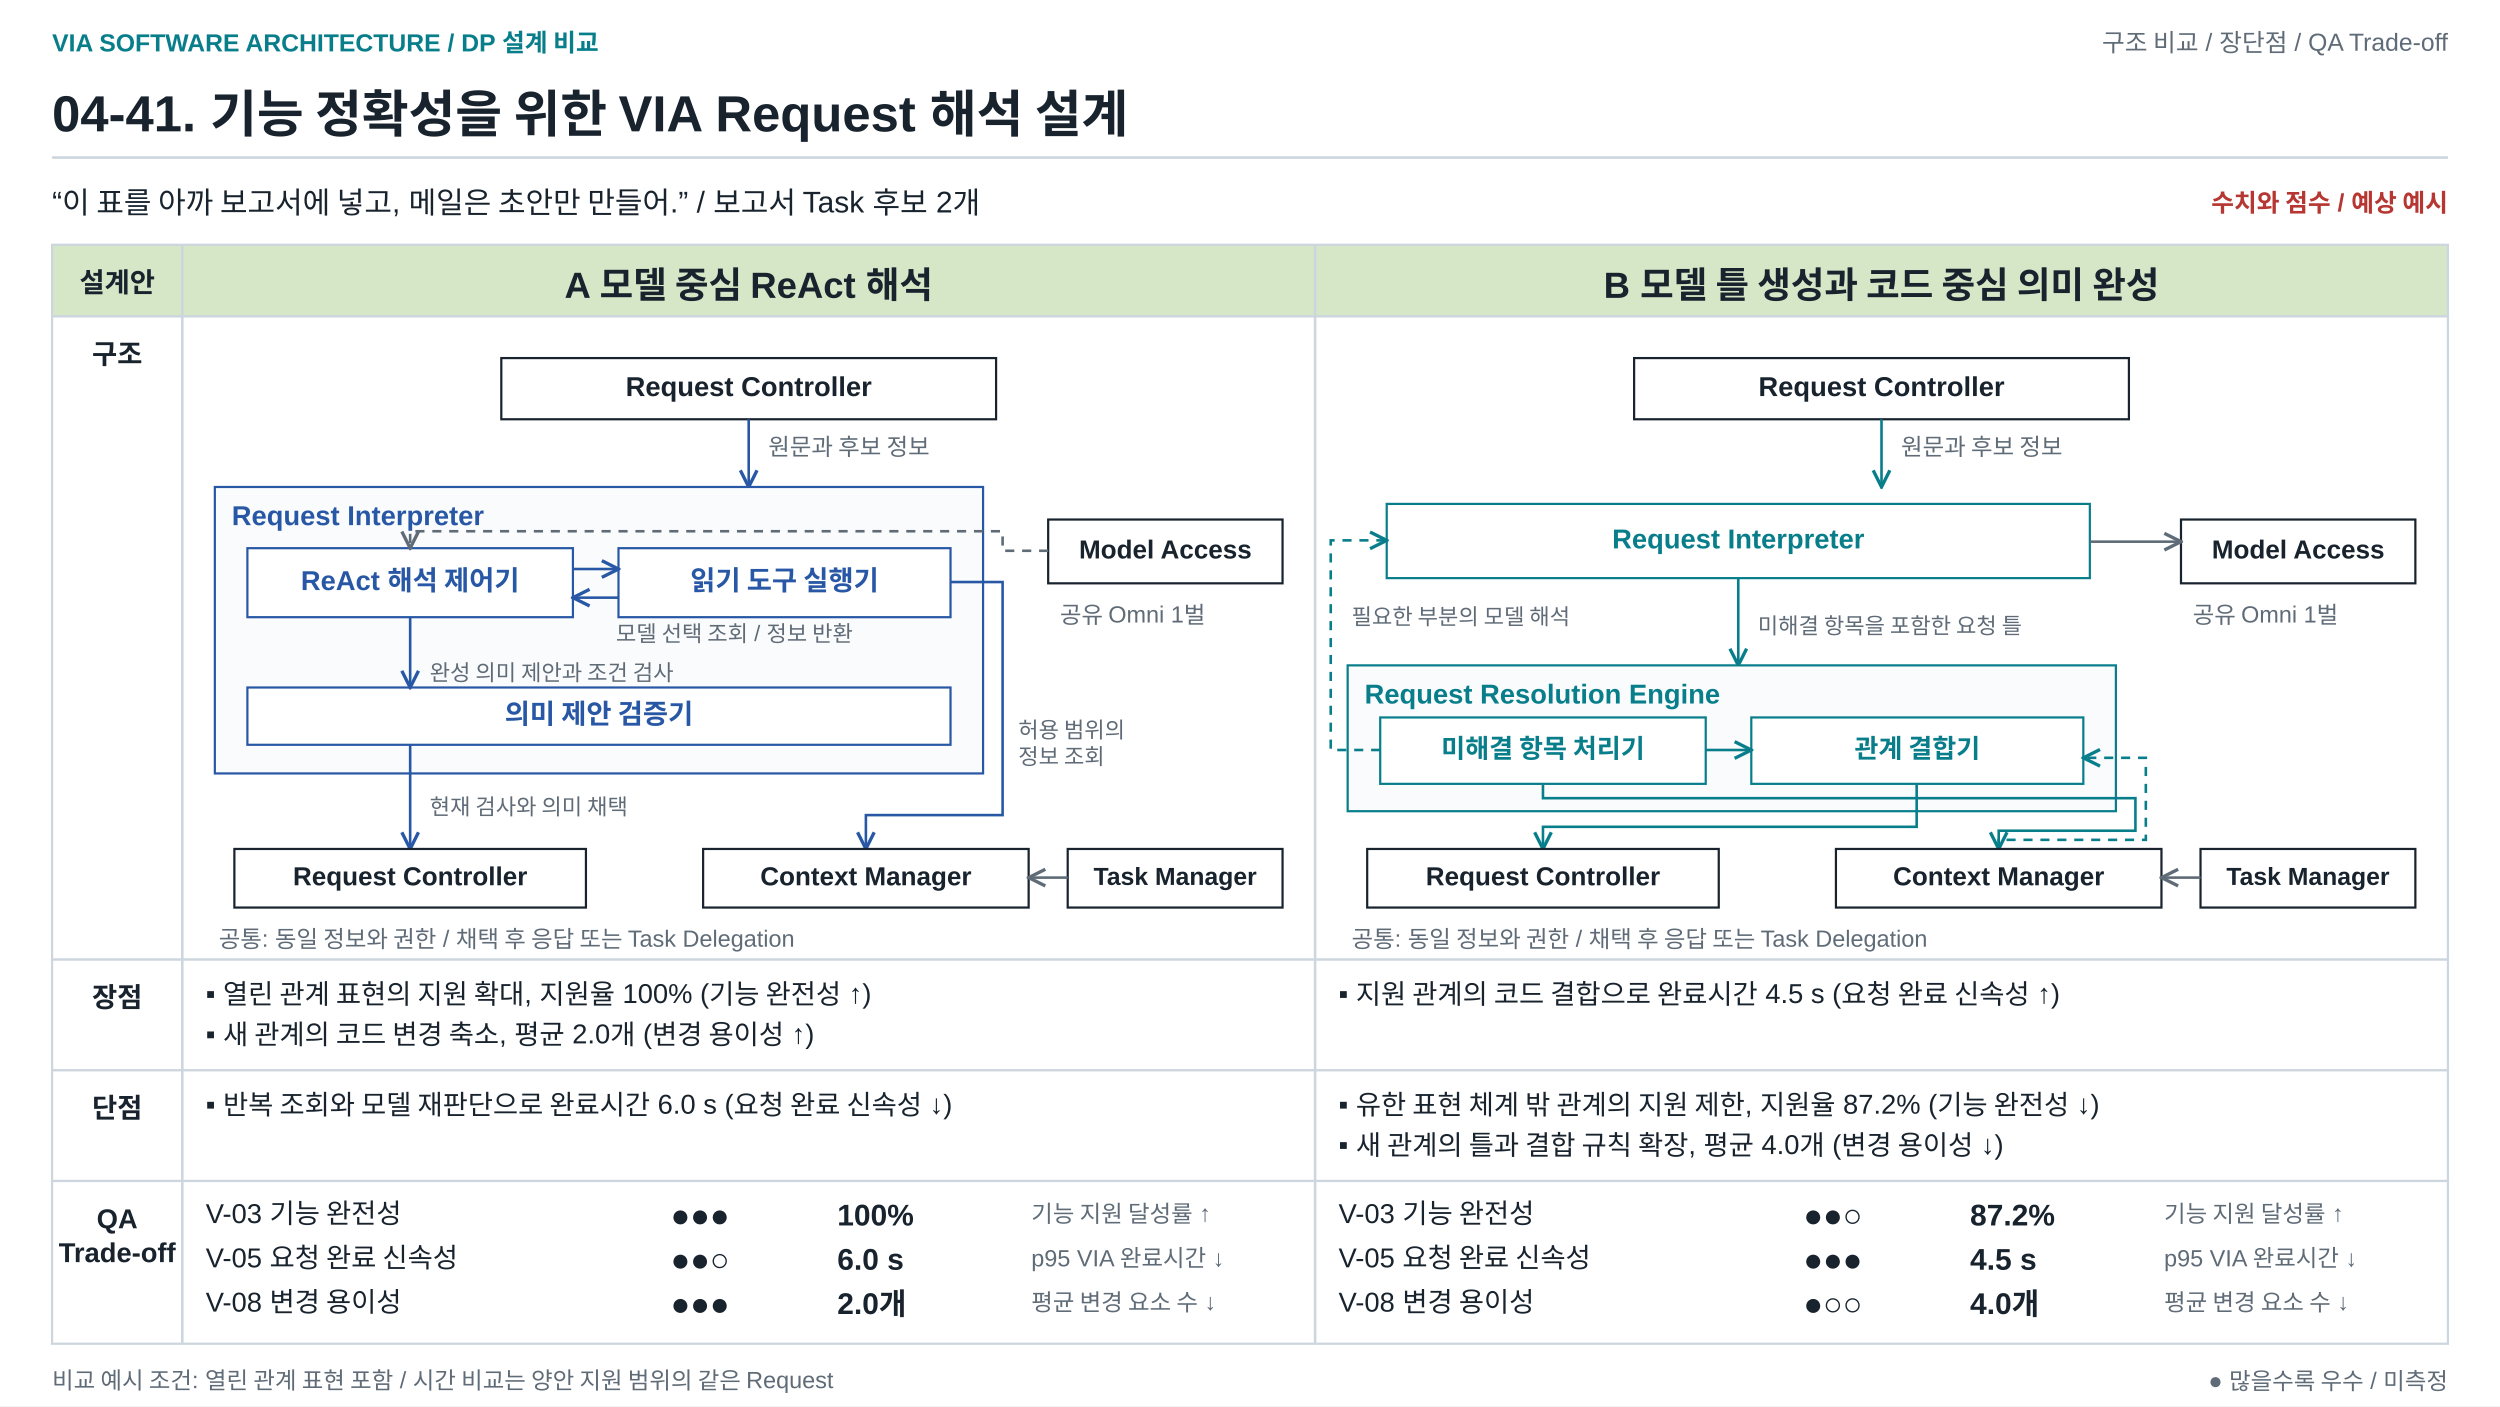
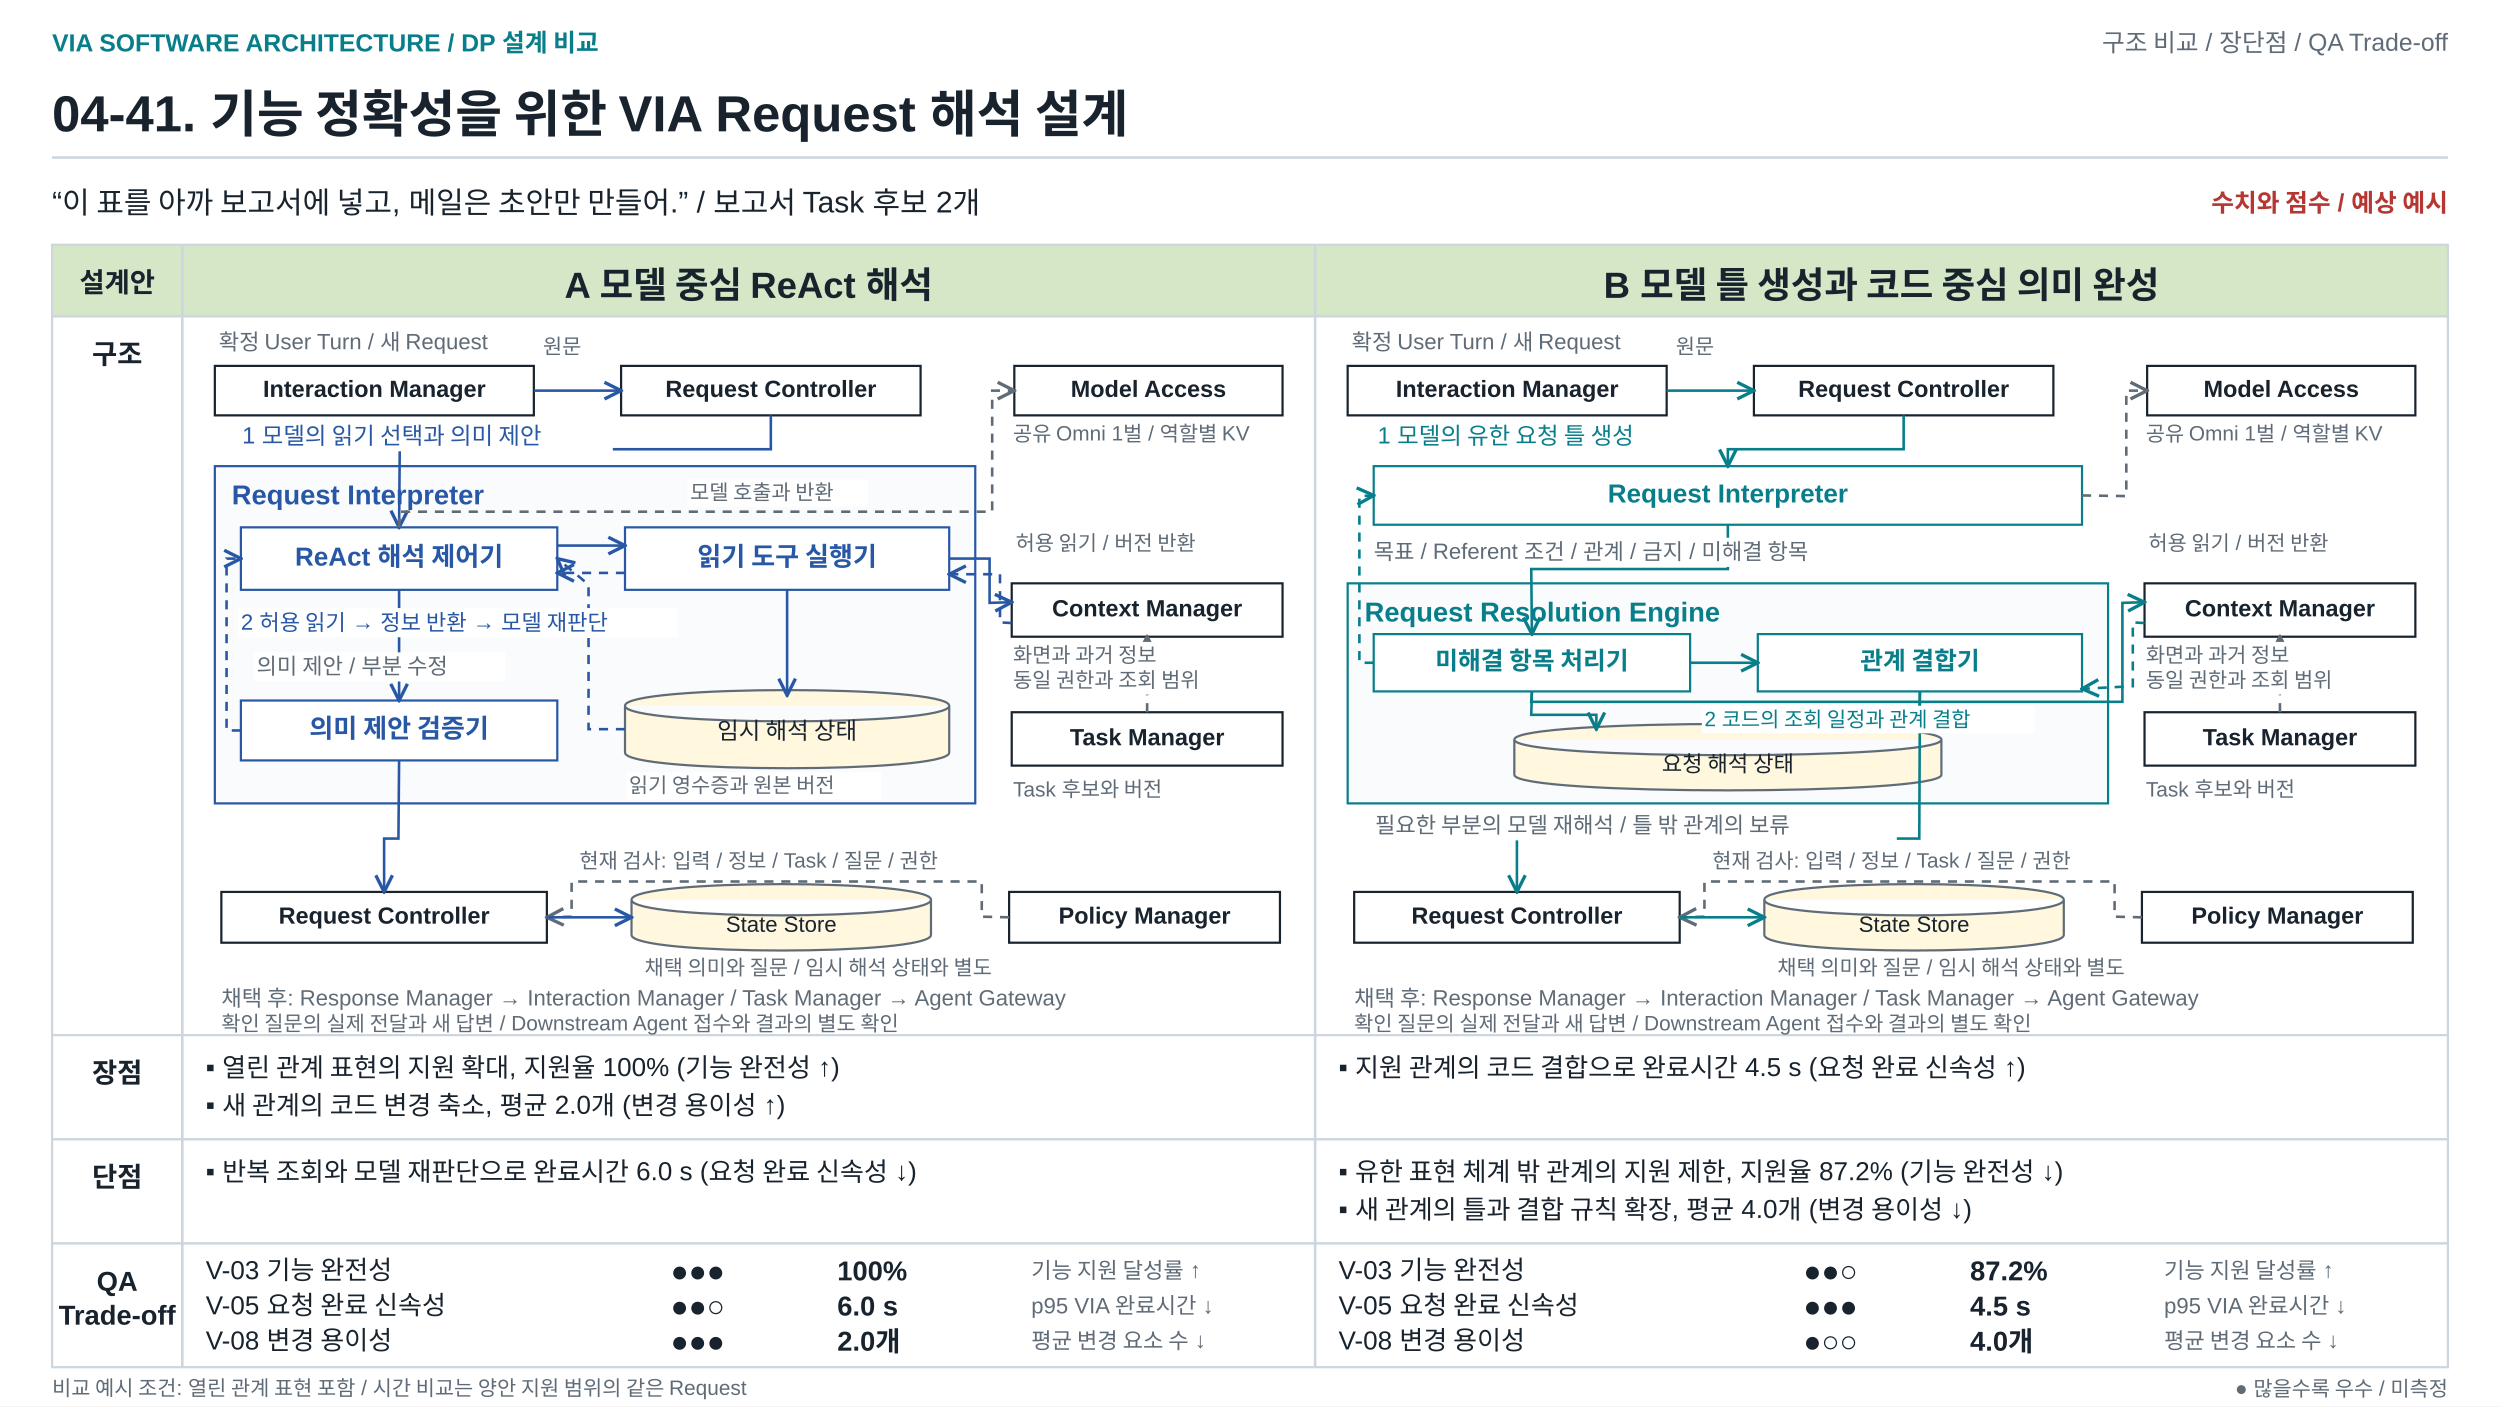
<svg xmlns="http://www.w3.org/2000/svg" width="1920" height="1080" viewBox="0 0 1920 1080" role="img" aria-labelledby="title">
  <defs>
    <marker id="a18232E" viewBox="0 0 10 10" refX="9" refY="5" markerWidth="8" markerHeight="8" orient="auto">
      <path d="M1 1L9 5L1 9" fill="none" stroke="#18232E" stroke-width="1.6" />
    </marker>
    <marker id="a2858A5" viewBox="0 0 10 10" refX="9" refY="5" markerWidth="8" markerHeight="8" orient="auto">
      <path d="M1 1L9 5L1 9" fill="none" stroke="#2858A5" stroke-width="1.6" />
    </marker>
    <marker id="aB63732" viewBox="0 0 10 10" refX="9" refY="5" markerWidth="8" markerHeight="8" orient="auto">
      <path d="M1 1L9 5L1 9" fill="none" stroke="#B63732" stroke-width="1.6" />
    </marker>
    <marker id="a087E8B" viewBox="0 0 10 10" refX="9" refY="5" markerWidth="8" markerHeight="8" orient="auto">
      <path d="M1 1L9 5L1 9" fill="none" stroke="#087E8B" stroke-width="1.6" />
    </marker>
    <marker id="a5F6B77" viewBox="0 0 10 10" refX="9" refY="5" markerWidth="8" markerHeight="8" orient="auto">
      <path d="M1 1L9 5L1 9" fill="none" stroke="#5F6B77" stroke-width="1.6" />
    </marker>
    <marker id="a7155A4" viewBox="0 0 10 10" refX="9" refY="5" markerWidth="8" markerHeight="8" orient="auto">
      <path d="M1 1L9 5L1 9" fill="none" stroke="#7155A4" stroke-width="1.6" />
    </marker>
  </defs>
  <g font-family="Apple SD Gothic Neo, Arial, sans-serif">
    <rect id="n1" fill="white" stroke="none" stroke-width="1.7" x="0" y="0" width="1920" height="1080" />
    <text id="n2-0" data-width="1300" x="40" y="39.48" text-anchor="start" font-size="19" font-weight="700" fill="#087E8B">VIA SOFTWARE ARCHITECTURE / DP 설계 비교</text>
    <text id="n3-0" data-width="450" x="1880" y="39.48" text-anchor="end" font-size="19" font-weight="400" fill="#5F6B77">구조 비교 / 장단점 / QA Trade-off</text>
    <text id="n4-0" data-width="1840" x="40" y="100.88" text-anchor="start" font-size="39" font-weight="700" fill="#18232E">04-41. 기능 정확성을 위한 VIA Request 해석 설계</text>
    <polyline id="n5" points="40,121 1880,121" fill="none" stroke="#CDD6DE" stroke-width="2" />
    <text id="n6-0" data-width="1530" x="40" y="163.16" text-anchor="start" font-size="23" font-weight="400" fill="#18232E">“이 표를 아까 보고서에 넣고, 메일은 초안만 만들어.” / 보고서 Task 후보 2개</text>
    <text id="n7-0" data-width="290" x="1880" y="162.48" text-anchor="end" font-size="19" font-weight="700" fill="#B63732">수치와 점수 / 예상 예시</text>
    <rect id="n8" fill="#D5E7C7" stroke="#CDD6DE" stroke-width="1.7" x="40" y="188" width="1840" height="55" />
    <text id="n9-0" data-width="98" x="90" y="224.32" text-anchor="middle" font-size="21" font-weight="700" fill="#18232E">설계안</text>
-     <rect id="n10" fill="white" stroke="#CDD6DE" stroke-width="1.7" x="40" y="243" width="1840" height="494" />
+     <rect id="n10" fill="white" stroke="#CDD6DE" stroke-width="1.7" x="40" y="243" width="1840" height="552" />
    <text id="n11-0" data-width="98" x="90" y="279.32" text-anchor="middle" font-size="21" font-weight="700" fill="#18232E">구조</text>
-     <rect id="n12" fill="white" stroke="#CDD6DE" stroke-width="1.7" x="40" y="737" width="1840" height="85" />
-     <text id="n13-0" data-width="98" x="90" y="773.32" text-anchor="middle" font-size="21" font-weight="700" fill="#18232E">장점</text>
-     <rect id="n14" fill="white" stroke="#CDD6DE" stroke-width="1.7" x="40" y="822" width="1840" height="85" />
-     <text id="n15-0" data-width="98" x="90" y="858.32" text-anchor="middle" font-size="21" font-weight="700" fill="#18232E">단점</text>
-     <rect id="n16" fill="white" stroke="#CDD6DE" stroke-width="1.7" x="40" y="907" width="1840" height="125" />
-     <text id="n17-0" data-width="98" x="90" y="943.32" text-anchor="middle" font-size="21" font-weight="700" fill="#18232E">QA</text>
-     <text id="n17-1" data-width="98" x="90" y="969.32" text-anchor="middle" font-size="21" font-weight="700" fill="#18232E">Trade-off</text>
-     <polyline id="n18" points="140,188 140,1032" fill="none" stroke="#CDD6DE" stroke-width="2" />
-     <polyline id="n19" points="1010,188 1010,1032" fill="none" stroke="#CDD6DE" stroke-width="2" />
+     <rect id="n12" fill="white" stroke="#CDD6DE" stroke-width="1.7" x="40" y="795" width="1840" height="80" />
+     <text id="n13-0" data-width="98" x="90" y="831.32" text-anchor="middle" font-size="21" font-weight="700" fill="#18232E">장점</text>
+     <rect id="n14" fill="white" stroke="#CDD6DE" stroke-width="1.7" x="40" y="875" width="1840" height="80" />
+     <text id="n15-0" data-width="98" x="90" y="911.32" text-anchor="middle" font-size="21" font-weight="700" fill="#18232E">단점</text>
+     <rect id="n16" fill="white" stroke="#CDD6DE" stroke-width="1.7" x="40" y="955" width="1840" height="95" />
+     <text id="n17-0" data-width="98" x="90" y="991.32" text-anchor="middle" font-size="21" font-weight="700" fill="#18232E">QA</text>
+     <text id="n17-1" data-width="98" x="90" y="1017.32" text-anchor="middle" font-size="21" font-weight="700" fill="#18232E">Trade-off</text>
+     <polyline id="n18" points="140,188 140,1050" fill="none" stroke="#CDD6DE" stroke-width="2" />
+     <polyline id="n19" points="1010,188 1010,1050" fill="none" stroke="#CDD6DE" stroke-width="2" />
    <text id="n20-0" data-width="838" x="575" y="228.76" text-anchor="middle" font-size="28" font-weight="700" fill="#18232E">A 모델 중심 ReAct 해석</text>
-     <text id="n21-0" data-width="836" x="158" y="770.32" text-anchor="start" font-size="21" font-weight="400" fill="#18232E">▪ 열린 관계 표현의 지원 확대, 지원율 100% (기능 완전성 ↑)</text>
-     <text id="n22-0" data-width="836" x="158" y="801.32" text-anchor="start" font-size="21" font-weight="400" fill="#18232E">▪ 새 관계의 코드 변경 축소, 평균 2.0개 (변경 용이성 ↑)</text>
-     <text id="n23-0" data-width="836" x="158" y="855.32" text-anchor="start" font-size="21" font-weight="400" fill="#18232E">▪ 반복 조회와 모델 재판단으로 완료시간 6.0 s (요청 완료 신속성 ↓)</text>
-     <text id="n24-0" data-width="335" x="158" y="939.32" text-anchor="start" font-size="21" font-weight="400" fill="#18232E">V-03 기능 완전성</text>
-     <text id="n25-0" data-width="112" x="515" y="942.0" text-anchor="start" font-size="25" font-weight="400" fill="#18232E">●●●</text>
-     <text id="n26-0" data-width="140" x="643" y="941.16" text-anchor="start" font-size="23" font-weight="700" fill="#18232E">100%</text>
-     <text id="n27-0" data-width="206" x="792" y="938.56" text-anchor="start" font-size="18" font-weight="400" fill="#5F6B77">기능 지원 달성률 ↑</text>
-     <text id="n28-0" data-width="335" x="158" y="973.32" text-anchor="start" font-size="21" font-weight="400" fill="#18232E">V-05 요청 완료 신속성</text>
-     <text id="n29-0" data-width="112" x="515" y="976.0" text-anchor="start" font-size="25" font-weight="400" fill="#18232E">●●○</text>
-     <text id="n30-0" data-width="140" x="643" y="975.16" text-anchor="start" font-size="23" font-weight="700" fill="#18232E">6.0 s</text>
-     <text id="n31-0" data-width="206" x="792" y="972.56" text-anchor="start" font-size="18" font-weight="400" fill="#5F6B77">p95 VIA 완료시간 ↓</text>
-     <text id="n32-0" data-width="335" x="158" y="1007.32" text-anchor="start" font-size="21" font-weight="400" fill="#18232E">V-08 변경 용이성</text>
-     <text id="n33-0" data-width="112" x="515" y="1010.0" text-anchor="start" font-size="25" font-weight="400" fill="#18232E">●●●</text>
-     <text id="n34-0" data-width="140" x="643" y="1009.16" text-anchor="start" font-size="23" font-weight="700" fill="#18232E">2.0개</text>
-     <text id="n35-0" data-width="206" x="792" y="1006.56" text-anchor="start" font-size="18" font-weight="400" fill="#5F6B77">평균 변경 요소 수 ↓</text>
+     <text id="n21-0" data-width="836" x="158" y="826.4" text-anchor="start" font-size="20" font-weight="400" fill="#18232E">▪ 열린 관계 표현의 지원 확대, 지원율 100% (기능 완전성 ↑)</text>
+     <text id="n22-0" data-width="836" x="158" y="855.4" text-anchor="start" font-size="20" font-weight="400" fill="#18232E">▪ 새 관계의 코드 변경 축소, 평균 2.0개 (변경 용이성 ↑)</text>
+     <text id="n23-0" data-width="836" x="158" y="906.4" text-anchor="start" font-size="20" font-weight="400" fill="#18232E">▪ 반복 조회와 모델 재판단으로 완료시간 6.0 s (요청 완료 신속성 ↓)</text>
+     <text id="n24-0" data-width="335" x="158" y="982.4" text-anchor="start" font-size="20" font-weight="400" fill="#18232E">V-03 기능 완전성</text>
+     <text id="n25-0" data-width="112" x="515" y="984.16" text-anchor="start" font-size="23" font-weight="400" fill="#18232E">●●●</text>
+     <text id="n26-0" data-width="140" x="643" y="983.32" text-anchor="start" font-size="21" font-weight="700" fill="#18232E">100%</text>
+     <text id="n27-0" data-width="206" x="792" y="981.64" text-anchor="start" font-size="17" font-weight="400" fill="#5F6B77">기능 지원 달성률 ↑</text>
+     <text id="n28-0" data-width="335" x="158" y="1009.4" text-anchor="start" font-size="20" font-weight="400" fill="#18232E">V-05 요청 완료 신속성</text>
+     <text id="n29-0" data-width="112" x="515" y="1011.16" text-anchor="start" font-size="23" font-weight="400" fill="#18232E">●●○</text>
+     <text id="n30-0" data-width="140" x="643" y="1010.32" text-anchor="start" font-size="21" font-weight="700" fill="#18232E">6.0 s</text>
+     <text id="n31-0" data-width="206" x="792" y="1008.64" text-anchor="start" font-size="17" font-weight="400" fill="#5F6B77">p95 VIA 완료시간 ↓</text>
+     <text id="n32-0" data-width="335" x="158" y="1036.4" text-anchor="start" font-size="20" font-weight="400" fill="#18232E">V-08 변경 용이성</text>
+     <text id="n33-0" data-width="112" x="515" y="1038.16" text-anchor="start" font-size="23" font-weight="400" fill="#18232E">●●●</text>
+     <text id="n34-0" data-width="140" x="643" y="1037.32" text-anchor="start" font-size="21" font-weight="700" fill="#18232E">2.0개</text>
+     <text id="n35-0" data-width="206" x="792" y="1035.64" text-anchor="start" font-size="17" font-weight="400" fill="#5F6B77">평균 변경 요소 수 ↓</text>
    <text id="n36-0" data-width="838" x="1445" y="228.76" text-anchor="middle" font-size="28" font-weight="700" fill="#18232E">B 모델 틀 생성과 코드 중심 의미 완성</text>
-     <text id="n37-0" data-width="836" x="1028" y="770.32" text-anchor="start" font-size="21" font-weight="400" fill="#18232E">▪ 지원 관계의 코드 결합으로 완료시간 4.5 s (요청 완료 신속성 ↑)</text>
-     <text id="n38-0" data-width="836" x="1028" y="855.32" text-anchor="start" font-size="21" font-weight="400" fill="#18232E">▪ 유한 표현 체계 밖 관계의 지원 제한, 지원율 87.2% (기능 완전성 ↓)</text>
-     <text id="n39-0" data-width="836" x="1028" y="886.32" text-anchor="start" font-size="21" font-weight="400" fill="#18232E">▪ 새 관계의 틀과 결합 규칙 확장, 평균 4.0개 (변경 용이성 ↓)</text>
-     <text id="n40-0" data-width="335" x="1028" y="939.32" text-anchor="start" font-size="21" font-weight="400" fill="#18232E">V-03 기능 완전성</text>
-     <text id="n41-0" data-width="112" x="1385" y="942.0" text-anchor="start" font-size="25" font-weight="400" fill="#18232E">●●○</text>
-     <text id="n42-0" data-width="140" x="1513" y="941.16" text-anchor="start" font-size="23" font-weight="700" fill="#18232E">87.2%</text>
-     <text id="n43-0" data-width="206" x="1662" y="938.56" text-anchor="start" font-size="18" font-weight="400" fill="#5F6B77">기능 지원 달성률 ↑</text>
-     <text id="n44-0" data-width="335" x="1028" y="973.32" text-anchor="start" font-size="21" font-weight="400" fill="#18232E">V-05 요청 완료 신속성</text>
-     <text id="n45-0" data-width="112" x="1385" y="976.0" text-anchor="start" font-size="25" font-weight="400" fill="#18232E">●●●</text>
-     <text id="n46-0" data-width="140" x="1513" y="975.16" text-anchor="start" font-size="23" font-weight="700" fill="#18232E">4.5 s</text>
-     <text id="n47-0" data-width="206" x="1662" y="972.56" text-anchor="start" font-size="18" font-weight="400" fill="#5F6B77">p95 VIA 완료시간 ↓</text>
-     <text id="n48-0" data-width="335" x="1028" y="1007.32" text-anchor="start" font-size="21" font-weight="400" fill="#18232E">V-08 변경 용이성</text>
-     <text id="n49-0" data-width="112" x="1385" y="1010.0" text-anchor="start" font-size="25" font-weight="400" fill="#18232E">●○○</text>
-     <text id="n50-0" data-width="140" x="1513" y="1009.16" text-anchor="start" font-size="23" font-weight="700" fill="#18232E">4.0개</text>
-     <text id="n51-0" data-width="206" x="1662" y="1006.56" text-anchor="start" font-size="18" font-weight="400" fill="#5F6B77">평균 변경 요소 수 ↓</text>
-     <text id="n52-0" data-width="1520" x="40" y="1066.56" text-anchor="start" font-size="18" font-weight="400" fill="#5F6B77">비교 예시 조건: 열린 관계 표현 포함 / 시간 비교는 양안 지원 범위의 같은 Request</text>
-     <text id="n53-0" data-width="315" x="1880" y="1066.56" text-anchor="end" font-size="18" font-weight="400" fill="#5F6B77">● 많을수록 우수 / 미측정</text>
-     <rect id="n54" fill="white" stroke="#18232E" stroke-width="1.7" x="385" y="275" width="380" height="47" />
-     <text id="n55-0" data-width="362" x="575.0" y="304.17" text-anchor="middle" font-size="21" font-weight="700" fill="#18232E">Request Controller</text>
-     <polyline id="n56" points="575,322 575,374" fill="none" stroke="#2858A5" stroke-width="2" marker-end="url(#a2858A5)" />
-     <text id="n57-0" data-width="315" x="590" y="349.56" text-anchor="start" font-size="18" font-weight="400" fill="#5F6B77">원문과 후보 정보</text>
-     <rect id="n58" fill="white" stroke="#18232E" stroke-width="1.7" x="805" y="399" width="180" height="49" />
-     <text id="n59-0" data-width="162" x="895.0" y="428.9" text-anchor="middle" font-size="20" font-weight="700" fill="#18232E">Model Access</text>
-     <text id="n60-0" data-width="170" x="814" y="478.56" text-anchor="start" font-size="18" font-weight="400" fill="#5F6B77">공유 Omni 1벌</text>
-     <rect id="n61" fill="#FAFBFC" stroke="#2858A5" stroke-width="1.7" x="165" y="374" width="590" height="220" />
-     <text id="n62-0" data-width="564" x="178" y="403.32" text-anchor="start" font-size="21" font-weight="700" fill="#2858A5">Request Interpreter</text>
-     <rect id="n63" fill="white" stroke="#2858A5" stroke-width="1.7" x="190" y="421" width="250" height="53" />
-     <text id="n64-0" data-width="232" x="315.0" y="453.17" text-anchor="middle" font-size="21" font-weight="700" fill="#2858A5">ReAct 해석 제어기</text>
-     <rect id="n65" fill="white" stroke="#2858A5" stroke-width="1.7" x="475" y="421" width="255" height="53" />
-     <text id="n66-0" data-width="237" x="602.5" y="453.17" text-anchor="middle" font-size="21" font-weight="700" fill="#2858A5">읽기 도구 실행기</text>
-     <polyline id="n67" points="440,437 475,437" fill="none" stroke="#2858A5" stroke-width="2" marker-end="url(#a2858A5)" />
-     <polyline id="n68" points="475,459 440,459" fill="none" stroke="#2858A5" stroke-width="2" marker-end="url(#a2858A5)" />
-     <text id="n69-0" data-width="270" x="473" y="492.64" text-anchor="start" font-size="17" font-weight="400" fill="#5F6B77">모델 선택 조회 / 정보 반환</text>
-     <rect id="n70" fill="white" stroke="#2858A5" stroke-width="1.7" x="190" y="528" width="540" height="44" />
-     <text id="n71-0" data-width="522" x="460.0" y="555.67" text-anchor="middle" font-size="21" font-weight="700" fill="#2858A5">의미 제안 검증기</text>
-     <polyline id="n72" points="315,474 315,528" fill="none" stroke="#2858A5" stroke-width="2" marker-end="url(#a2858A5)" />
-     <text id="n73-0" data-width="330" x="330" y="522.64" text-anchor="start" font-size="17" font-weight="400" fill="#5F6B77">완성 의미 제안과 조건 검사</text>
-     <polyline id="n74" points="805,423 770,423 770,408 315,408 315,421" fill="none" stroke="#5F6B77" stroke-width="2" stroke-dasharray="7 6" marker-end="url(#a5F6B77)" />
-     <polyline id="n75" points="730,447 770,447 770,626 665,626 665,652" fill="none" stroke="#2858A5" stroke-width="2" marker-end="url(#a2858A5)" />
-     <text id="n76-0" data-width="205" x="782" y="566.64" text-anchor="start" font-size="17" font-weight="400" fill="#5F6B77">허용 범위의</text>
-     <text id="n76-1" data-width="205" x="782" y="587.04" text-anchor="start" font-size="17" font-weight="400" fill="#5F6B77">정보 조회</text>
-     <polyline id="n77" points="315,572 315,652" fill="none" stroke="#2858A5" stroke-width="2" marker-end="url(#a2858A5)" />
-     <text id="n78-0" data-width="255" x="330" y="625.64" text-anchor="start" font-size="17" font-weight="400" fill="#5F6B77">현재 검사와 의미 채택</text>
-     <rect id="n79" fill="white" stroke="#18232E" stroke-width="1.7" x="180" y="652" width="270" height="45" />
-     <text id="n80-0" data-width="252" x="315.0" y="679.9" text-anchor="middle" font-size="20" font-weight="700" fill="#18232E">Request Controller</text>
-     <rect id="n81" fill="white" stroke="#18232E" stroke-width="1.7" x="540" y="652" width="250" height="45" />
-     <text id="n82-0" data-width="232" x="665.0" y="679.9" text-anchor="middle" font-size="20" font-weight="700" fill="#18232E">Context Manager</text>
-     <rect id="n83" fill="white" stroke="#18232E" stroke-width="1.7" x="820" y="652" width="165" height="45" />
-     <text id="n84-0" data-width="147" x="902.5" y="679.63" text-anchor="middle" font-size="19" font-weight="700" fill="#18232E">Task Manager</text>
-     <polyline id="n85" points="820,674 790,674" fill="none" stroke="#5F6B77" stroke-width="2" marker-end="url(#a5F6B77)" />
-     <text id="n86-0" data-width="805" x="168" y="727.56" text-anchor="start" font-size="18" font-weight="400" fill="#5F6B77">공통: 동일 정보와 권한 / 채택 후 응답 또는 Task Delegation</text>
-     <rect id="n87" fill="white" stroke="#18232E" stroke-width="1.7" x="1255" y="275" width="380" height="47" />
-     <text id="n88-0" data-width="362" x="1445.0" y="304.17" text-anchor="middle" font-size="21" font-weight="700" fill="#18232E">Request Controller</text>
-     <polyline id="n89" points="1445,322 1445,374" fill="none" stroke="#087E8B" stroke-width="2" marker-end="url(#a087E8B)" />
-     <text id="n90-0" data-width="315" x="1460" y="349.56" text-anchor="start" font-size="18" font-weight="400" fill="#5F6B77">원문과 후보 정보</text>
-     <rect id="n91" fill="white" stroke="#18232E" stroke-width="1.7" x="1675" y="399" width="180" height="49" />
-     <text id="n92-0" data-width="162" x="1765.0" y="428.9" text-anchor="middle" font-size="20" font-weight="700" fill="#18232E">Model Access</text>
-     <text id="n93-0" data-width="170" x="1684" y="478.56" text-anchor="start" font-size="18" font-weight="400" fill="#5F6B77">공유 Omni 1벌</text>
-     <rect id="n94" fill="white" stroke="#087E8B" stroke-width="1.7" x="1065" y="387" width="540" height="57" />
-     <text id="n95-0" data-width="522" x="1335.0" y="421.17" text-anchor="middle" font-size="21" font-weight="700" fill="#087E8B">Request Interpreter</text>
-     <polyline id="n96" points="1605,416 1675,416" fill="none" stroke="#5F6B77" stroke-width="2" marker-end="url(#a5F6B77)" />
-     <polyline id="n97" points="1335,444 1335,511" fill="none" stroke="#087E8B" stroke-width="2" marker-end="url(#a087E8B)" />
-     <text id="n98-0" data-width="270" x="1350" y="486.64" text-anchor="start" font-size="17" font-weight="400" fill="#5F6B77">미해결 항목을 포함한 요청 틀</text>
-     <rect id="n99" fill="#FAFBFC" stroke="#087E8B" stroke-width="1.7" x="1035" y="511" width="590" height="112" />
-     <text id="n100-0" data-width="564" x="1048" y="540.32" text-anchor="start" font-size="21" font-weight="700" fill="#087E8B">Request Resolution Engine</text>
-     <rect id="n101" fill="white" stroke="#087E8B" stroke-width="1.7" x="1060" y="551" width="250" height="51" />
-     <text id="n102-0" data-width="232" x="1185.0" y="581.9" text-anchor="middle" font-size="20" font-weight="700" fill="#087E8B">미해결 항목 처리기</text>
-     <rect id="n103" fill="white" stroke="#087E8B" stroke-width="1.7" x="1345" y="551" width="255" height="51" />
-     <text id="n104-0" data-width="237" x="1472.5" y="581.9" text-anchor="middle" font-size="20" font-weight="700" fill="#087E8B">관계 결합기</text>
-     <polyline id="n105" points="1310,576 1345,576" fill="none" stroke="#087E8B" stroke-width="2" marker-end="url(#a087E8B)" />
-     <polyline id="n106" points="1060,576 1022,576 1022,415 1065,415" fill="none" stroke="#087E8B" stroke-width="2" stroke-dasharray="7 6" marker-end="url(#a087E8B)" />
-     <text id="n107-0" data-width="260" x="1038" y="479.64" text-anchor="start" font-size="17" font-weight="400" fill="#5F6B77">필요한 부분의 모델 해석</text>
-     <polyline id="n108" points="1185,602 1185,613 1640,613 1640,638 1535,638 1535,652" fill="none" stroke="#087E8B" stroke-width="2" marker-end="url(#a087E8B)" />
-     <polyline id="n109" points="1535,652 1535,645 1648,645 1648,582 1600,582" fill="none" stroke="#087E8B" stroke-width="2" stroke-dasharray="7 6" marker-end="url(#a087E8B)" />
-     <polyline id="n110" points="1472,602 1472,635 1185,635 1185,652" fill="none" stroke="#087E8B" stroke-width="2" marker-end="url(#a087E8B)" />
-     <rect id="n111" fill="white" stroke="#18232E" stroke-width="1.7" x="1050" y="652" width="270" height="45" />
-     <text id="n112-0" data-width="252" x="1185.0" y="679.9" text-anchor="middle" font-size="20" font-weight="700" fill="#18232E">Request Controller</text>
-     <rect id="n113" fill="white" stroke="#18232E" stroke-width="1.7" x="1410" y="652" width="250" height="45" />
-     <text id="n114-0" data-width="232" x="1535.0" y="679.9" text-anchor="middle" font-size="20" font-weight="700" fill="#18232E">Context Manager</text>
-     <rect id="n115" fill="white" stroke="#18232E" stroke-width="1.7" x="1690" y="652" width="165" height="45" />
-     <text id="n116-0" data-width="147" x="1772.5" y="679.63" text-anchor="middle" font-size="19" font-weight="700" fill="#18232E">Task Manager</text>
-     <polyline id="n117" points="1690,674 1660,674" fill="none" stroke="#5F6B77" stroke-width="2" marker-end="url(#a5F6B77)" />
-     <text id="n118-0" data-width="805" x="1038" y="727.56" text-anchor="start" font-size="18" font-weight="400" fill="#5F6B77">공통: 동일 정보와 권한 / 채택 후 응답 또는 Task Delegation</text>
+     <text id="n37-0" data-width="836" x="1028" y="826.4" text-anchor="start" font-size="20" font-weight="400" fill="#18232E">▪ 지원 관계의 코드 결합으로 완료시간 4.5 s (요청 완료 신속성 ↑)</text>
+     <text id="n38-0" data-width="836" x="1028" y="906.4" text-anchor="start" font-size="20" font-weight="400" fill="#18232E">▪ 유한 표현 체계 밖 관계의 지원 제한, 지원율 87.2% (기능 완전성 ↓)</text>
+     <text id="n39-0" data-width="836" x="1028" y="935.4" text-anchor="start" font-size="20" font-weight="400" fill="#18232E">▪ 새 관계의 틀과 결합 규칙 확장, 평균 4.0개 (변경 용이성 ↓)</text>
+     <text id="n40-0" data-width="335" x="1028" y="982.4" text-anchor="start" font-size="20" font-weight="400" fill="#18232E">V-03 기능 완전성</text>
+     <text id="n41-0" data-width="112" x="1385" y="984.16" text-anchor="start" font-size="23" font-weight="400" fill="#18232E">●●○</text>
+     <text id="n42-0" data-width="140" x="1513" y="983.32" text-anchor="start" font-size="21" font-weight="700" fill="#18232E">87.2%</text>
+     <text id="n43-0" data-width="206" x="1662" y="981.64" text-anchor="start" font-size="17" font-weight="400" fill="#5F6B77">기능 지원 달성률 ↑</text>
+     <text id="n44-0" data-width="335" x="1028" y="1009.4" text-anchor="start" font-size="20" font-weight="400" fill="#18232E">V-05 요청 완료 신속성</text>
+     <text id="n45-0" data-width="112" x="1385" y="1011.16" text-anchor="start" font-size="23" font-weight="400" fill="#18232E">●●●</text>
+     <text id="n46-0" data-width="140" x="1513" y="1010.32" text-anchor="start" font-size="21" font-weight="700" fill="#18232E">4.5 s</text>
+     <text id="n47-0" data-width="206" x="1662" y="1008.64" text-anchor="start" font-size="17" font-weight="400" fill="#5F6B77">p95 VIA 완료시간 ↓</text>
+     <text id="n48-0" data-width="335" x="1028" y="1036.4" text-anchor="start" font-size="20" font-weight="400" fill="#18232E">V-08 변경 용이성</text>
+     <text id="n49-0" data-width="112" x="1385" y="1038.16" text-anchor="start" font-size="23" font-weight="400" fill="#18232E">●○○</text>
+     <text id="n50-0" data-width="140" x="1513" y="1037.32" text-anchor="start" font-size="21" font-weight="700" fill="#18232E">4.0개</text>
+     <text id="n51-0" data-width="206" x="1662" y="1035.64" text-anchor="start" font-size="17" font-weight="400" fill="#5F6B77">평균 변경 요소 수 ↓</text>
+     <text id="n52-0" data-width="1520" x="40" y="1071.72" text-anchor="start" font-size="16" font-weight="400" fill="#5F6B77">비교 예시 조건: 열린 관계 표현 포함 / 시간 비교는 양안 지원 범위의 같은 Request</text>
+     <text id="n53-0" data-width="315" x="1880" y="1071.72" text-anchor="end" font-size="16" font-weight="400" fill="#5F6B77">● 많을수록 우수 / 미측정</text>
+     <rect id="n54" fill="white" stroke="#18232E" stroke-width="1.7" x="165" y="281" width="245" height="38" />
+     <text id="n55-0" data-width="227" x="287.5" y="304.86" text-anchor="middle" font-size="18" font-weight="700" fill="#18232E">Interaction Manager</text>
+     <rect id="n56" fill="white" stroke="#18232E" stroke-width="1.7" x="477" y="281" width="230" height="38" />
+     <text id="n57-0" data-width="212" x="592.0" y="304.86" text-anchor="middle" font-size="18" font-weight="700" fill="#18232E">Request Controller</text>
+     <rect id="n58" fill="white" stroke="#18232E" stroke-width="1.7" x="779" y="281" width="206" height="38" />
+     <text id="n59-0" data-width="188" x="882.0" y="304.86" text-anchor="middle" font-size="18" font-weight="700" fill="#18232E">Model Access</text>
+     <polyline id="n64" points="410,300.0 477,300.0" fill="none" stroke="#2858A5" stroke-width="2" marker-end="url(#a2858A5)" />
+     <rect id="n67" fill="#FAFBFC" stroke="#2858A5" stroke-width="1.7" x="165" y="358" width="584" height="259" />
+     <text id="n68-0" data-width="558" x="178" y="387.32" text-anchor="start" font-size="21" font-weight="700" fill="#2858A5">Request Interpreter</text>
+     <rect id="n69" fill="white" stroke="#2858A5" stroke-width="1.7" x="185" y="405" width="243" height="48" />
+     <text id="n70-0" data-width="225" x="306.5" y="434.4" text-anchor="middle" font-size="20" font-weight="700" fill="#2858A5">ReAct 해석 제어기</text>
+     <rect id="n71" fill="white" stroke="#2858A5" stroke-width="1.7" x="480" y="405" width="249" height="48" />
+     <text id="n72-0" data-width="231" x="604.5" y="434.4" text-anchor="middle" font-size="20" font-weight="700" fill="#2858A5">읽기 도구 실행기</text>
+     <rect id="n73" fill="white" stroke="#2858A5" stroke-width="1.7" x="185" y="538" width="243" height="46" />
+     <text id="n74-0" data-width="225" x="306.5" y="566.4" text-anchor="middle" font-size="20" font-weight="700" fill="#2858A5">의미 제안 검증기</text>
+     <path id="n75" fill="#FFF7DE" stroke="#5F6B77" stroke-width="1.7" d="M480 542C480 526 729 526 729 542V578C729 594 480 594 480 578Z M480 542C480 558 729 558 729 542" />
+     <text id="n76-0" data-width="231" x="604.5" y="567.56" text-anchor="middle" font-size="18" font-weight="400" fill="#18232E">임시 해석 상태</text>
+     <polyline id="n77" points="592.0,319 592,345 307,345 306.5,405" fill="none" stroke="#2858A5" stroke-width="2" marker-end="url(#a2858A5)" />
+     <polyline id="n80" points="428,419.0 480,419.0" fill="none" stroke="#2858A5" stroke-width="2" marker-end="url(#a2858A5)" />
+     <polyline id="n81" points="480,440.0 428,440.0" fill="none" stroke="#2858A5" stroke-width="2" stroke-dasharray="7 6" marker-end="url(#a2858A5)" />
+     <polyline id="n84" points="306.5,453 306.5,538" fill="none" stroke="#2858A5" stroke-width="2" marker-end="url(#a2858A5)" />
+     <polyline id="n87" points="604.5,453 604.5,534" fill="none" stroke="#2858A5" stroke-width="2" marker-end="url(#a2858A5)" />
+     <polyline id="n88" points="480,560.0 452,560 452,449 428,429.0" fill="none" stroke="#2858A5" stroke-width="2" stroke-dasharray="7 6" marker-end="url(#a2858A5)" />
+     <polyline id="n91" points="185,561.0 174,561 174,429 185,429.0" fill="none" stroke="#2858A5" stroke-width="2" stroke-dasharray="7 6" marker-end="url(#a2858A5)" />
+     <polyline id="n92" points="306.5,405 307,393 762,393 762,300 779,300.0" fill="none" stroke="#5F6B77" stroke-width="2" stroke-dasharray="7 6" marker-end="url(#a5F6B77)" />
+     <rect id="n95" fill="white" stroke="#18232E" stroke-width="1.7" x="777" y="448" width="208" height="41" />
+     <text id="n96-0" data-width="190" x="881.0" y="473.36" text-anchor="middle" font-size="18" font-weight="700" fill="#18232E">Context Manager</text>
+     <rect id="n97" fill="white" stroke="#18232E" stroke-width="1.7" x="777" y="547" width="208" height="41" />
+     <text id="n98-0" data-width="190" x="881.0" y="572.36" text-anchor="middle" font-size="18" font-weight="700" fill="#18232E">Task Manager</text>
+     <polyline id="n103" points="881.0,547 881.0,489" fill="none" stroke="#5F6B77" stroke-width="2" stroke-dasharray="7 6" marker-end="url(#a5F6B77)" />
+     <polyline id="n104" points="729,429.0 760,429 760,463 777,462.5" fill="none" stroke="#2858A5" stroke-width="2" marker-end="url(#a2858A5)" />
+     <polyline id="n105" points="777,478.5 768,478 768,441 729,441.0" fill="none" stroke="#2858A5" stroke-width="2" stroke-dasharray="7 6" marker-end="url(#a2858A5)" />
+     <rect id="n108" fill="white" stroke="#18232E" stroke-width="1.7" x="170" y="685" width="250" height="39" />
+     <text id="n109-0" data-width="232" x="295.0" y="709.36" text-anchor="middle" font-size="18" font-weight="700" fill="#18232E">Request Controller</text>
+     <path id="n110" fill="#FFF7DE" stroke="#5F6B77" stroke-width="1.7" d="M485 691C485 675 715 675 715 691V718C715 734 485 734 485 718Z M485 691C485 707 715 707 715 691" />
+     <text id="n111-0" data-width="212" x="600.0" y="715.64" text-anchor="middle" font-size="17" font-weight="400" fill="#18232E">State Store</text>
+     <rect id="n112" fill="white" stroke="#18232E" stroke-width="1.7" x="775" y="685" width="208" height="39" />
+     <text id="n113-0" data-width="190" x="879.0" y="709.36" text-anchor="middle" font-size="18" font-weight="700" fill="#18232E">Policy Manager</text>
+     <polyline id="n114" points="306.5,584 306,644 295,644 295.0,685" fill="none" stroke="#2858A5" stroke-width="2" marker-end="url(#a2858A5)" />
+     <polyline id="n115" points="775,704.5 754,704 754,677 439,677 439,704 420,704.5" fill="none" stroke="#5F6B77" stroke-width="2" stroke-dasharray="7 6" marker-end="url(#a5F6B77)" />
+     <polyline id="n116" points="420,704.5 485,704.5" fill="none" stroke="#2858A5" stroke-width="2" marker-end="url(#a2858A5)" />
+     <rect id="n60" fill="white" stroke="none" stroke-width="1.7" x="166" y="252" width="266.06" height="22.4" />
+     <text id="n61-0" data-width="280" x="168" y="268.64" text-anchor="start" font-size="17" font-weight="400" fill="#5F6B77">확정 User Turn / 새 Request</text>
+     <rect id="n62" fill="white" stroke="none" stroke-width="1.7" x="776" y="323" width="214" height="21.2" />
+     <text id="n63-0" data-width="210" x="778" y="338.72" text-anchor="start" font-size="16" font-weight="400" fill="#5F6B77">공유 Omni 1벌 / 역할별 KV</text>
+     <rect id="n65" fill="white" stroke="none" stroke-width="1.7" x="415" y="256" width="40" height="21.2" />
+     <text id="n66-0" data-width="130" x="417" y="271.72" text-anchor="start" font-size="16" font-weight="400" fill="#5F6B77">원문</text>
+     <rect id="n78" fill="white" stroke="none" stroke-width="1.7" x="184" y="323" width="286.64" height="23.6" />
+     <text id="n79-0" data-width="500" x="186" y="340.56" text-anchor="start" font-size="18" font-weight="400" fill="#2858A5">1 모델의 읽기 선택과 의미 제안</text>
+     <rect id="n82" fill="white" stroke="none" stroke-width="1.7" x="183" y="467" width="337.46" height="22.4" />
+     <text id="n83-0" data-width="535" x="185" y="483.64" text-anchor="start" font-size="17" font-weight="400" fill="#2858A5">2 허용 읽기 → 정보 반환 → 모델 재판단</text>
+     <rect id="n85" fill="white" stroke="none" stroke-width="1.7" x="195" y="501" width="193.3" height="22.4" />
+     <text id="n86-0" data-width="280" x="197" y="517.64" text-anchor="start" font-size="17" font-weight="400" fill="#5F6B77">의미 제안 / 부분 수정</text>
+     <rect id="n89" fill="white" stroke="none" stroke-width="1.7" x="481" y="593" width="195.84" height="21.2" />
+     <text id="n90-0" data-width="245" x="483" y="608.72" text-anchor="start" font-size="16" font-weight="400" fill="#5F6B77">읽기 영수증과 원본 버전</text>
+     <rect id="n93" fill="white" stroke="none" stroke-width="1.7" x="528" y="368" width="138.56" height="21.2" />
+     <text id="n94-0" data-width="210" x="530" y="383.72" text-anchor="start" font-size="16" font-weight="400" fill="#5F6B77">모델 호출과 반환</text>
+     <rect id="n99" fill="white" stroke="none" stroke-width="1.7" x="776" y="493" width="179.84" height="40.4" />
+     <text id="n100-0" data-width="208" x="778" y="508.72" text-anchor="start" font-size="16" font-weight="400" fill="#5F6B77">화면과 과거 정보</text>
+     <text id="n100-1" data-width="208" x="778" y="527.92" text-anchor="start" font-size="16" font-weight="400" fill="#5F6B77">동일 권한과 조회 범위</text>
+     <rect id="n101" fill="white" stroke="none" stroke-width="1.7" x="776" y="596" width="143.68" height="21.2" />
+     <text id="n102-0" data-width="208" x="778" y="611.72" text-anchor="start" font-size="16" font-weight="400" fill="#5F6B77">Task 후보와 버전</text>
+     <rect id="n106" fill="white" stroke="none" stroke-width="1.7" x="778" y="407" width="182.4" height="21.2" />
+     <text id="n107-0" data-width="205" x="780" y="422.72" text-anchor="start" font-size="16" font-weight="400" fill="#5F6B77">허용 읽기 / 버전 반환</text>
+     <rect id="n117" fill="white" stroke="none" stroke-width="1.7" x="443" y="651" width="376.32" height="21.2" />
+     <text id="n118-0" data-width="528" x="445" y="666.72" text-anchor="start" font-size="16" font-weight="400" fill="#5F6B77">현재 검사: 입력 / 정보 / Task / 질문 / 권한</text>
+     <rect id="n119" fill="white" stroke="none" stroke-width="1.7" x="493" y="733" width="338.24" height="21.2" />
+     <text id="n120-0" data-width="462" x="495" y="748.72" text-anchor="start" font-size="16" font-weight="400" fill="#5F6B77">채택 의미와 질문 / 임시 해석 상태와 별도</text>
+     <rect id="n121" fill="white" stroke="none" stroke-width="1.7" x="168" y="756" width="768.92" height="22.4" />
+     <text id="n122-0" data-width="808" x="170" y="772.64" text-anchor="start" font-size="17" font-weight="400" fill="#5F6B77">채택 후: Response Manager → Interaction Manager / Task Manager → Agent Gateway</text>
+     <rect id="n123" fill="white" stroke="none" stroke-width="1.7" x="168" y="776" width="635.84" height="18" />
+     <text id="n124-0" data-width="808" x="170" y="791.72" text-anchor="start" font-size="16" font-weight="400" fill="#5F6B77">확인 질문의 실제 전달과 새 답변 / Downstream Agent 접수와 결과의 별도 확인</text>
+     <rect id="n125" fill="white" stroke="#18232E" stroke-width="1.7" x="1035" y="281" width="245" height="38" />
+     <text id="n126-0" data-width="227" x="1157.5" y="304.86" text-anchor="middle" font-size="18" font-weight="700" fill="#18232E">Interaction Manager</text>
+     <rect id="n127" fill="white" stroke="#18232E" stroke-width="1.7" x="1347" y="281" width="230" height="38" />
+     <text id="n128-0" data-width="212" x="1462.0" y="304.86" text-anchor="middle" font-size="18" font-weight="700" fill="#18232E">Request Controller</text>
+     <rect id="n129" fill="white" stroke="#18232E" stroke-width="1.7" x="1649" y="281" width="206" height="38" />
+     <text id="n130-0" data-width="188" x="1752.0" y="304.86" text-anchor="middle" font-size="18" font-weight="700" fill="#18232E">Model Access</text>
+     <polyline id="n135" points="1280,300.0 1347,300.0" fill="none" stroke="#087E8B" stroke-width="2" marker-end="url(#a087E8B)" />
+     <rect id="n138" fill="#FAFBFC" stroke="#087E8B" stroke-width="1.7" x="1035" y="448" width="584" height="169" />
+     <text id="n139-0" data-width="558" x="1048" y="477.32" text-anchor="start" font-size="21" font-weight="700" fill="#087E8B">Request Resolution Engine</text>
+     <rect id="n140" fill="white" stroke="#087E8B" stroke-width="1.7" x="1055" y="358" width="544" height="45" />
+     <text id="n141-0" data-width="526" x="1327.0" y="385.9" text-anchor="middle" font-size="20" font-weight="700" fill="#087E8B">Request Interpreter</text>
+     <rect id="n142" fill="white" stroke="#087E8B" stroke-width="1.7" x="1055" y="487" width="243" height="44" />
+     <text id="n143-0" data-width="225" x="1176.5" y="514.13" text-anchor="middle" font-size="19" font-weight="700" fill="#087E8B">미해결 항목 처리기</text>
+     <rect id="n144" fill="white" stroke="#087E8B" stroke-width="1.7" x="1350" y="487" width="249" height="44" />
+     <text id="n145-0" data-width="231" x="1474.5" y="514.13" text-anchor="middle" font-size="19" font-weight="700" fill="#087E8B">관계 결합기</text>
+     <path id="n146" fill="#FFF7DE" stroke="#5F6B77" stroke-width="1.7" d="M1163 568C1163 552 1491 552 1491 568V595C1491 611 1163 611 1163 595Z M1163 568C1163 584 1491 584 1491 568" />
+     <text id="n147-0" data-width="310" x="1327.0" y="592.64" text-anchor="middle" font-size="17" font-weight="400" fill="#18232E">요청 해석 상태</text>
+     <polyline id="n148" points="1462.0,319 1462,345 1327,345 1327.0,358" fill="none" stroke="#087E8B" stroke-width="2" marker-end="url(#a087E8B)" />
+     <polyline id="n151" points="1327.0,403 1327,437 1176,437 1176.5,487" fill="none" stroke="#087E8B" stroke-width="2" marker-end="url(#a087E8B)" />
+     <polyline id="n154" points="1298,509.0 1350,509.0" fill="none" stroke="#087E8B" stroke-width="2" marker-end="url(#a087E8B)" />
+     <polyline id="n157" points="1176.5,531 1176,549 1226,549 1226.0,560" fill="none" stroke="#087E8B" stroke-width="2" marker-end="url(#a087E8B)" />
+     <polyline id="n158" points="1474.5,531 1474,549 1428,549 1428.0,560" fill="none" stroke="#087E8B" stroke-width="2" marker-end="url(#a087E8B)" />
+     <polyline id="n159" points="1055,509.0 1044,509 1044,381 1055,380.5" fill="none" stroke="#087E8B" stroke-width="2" stroke-dasharray="7 6" marker-end="url(#a087E8B)" />
+     <polyline id="n162" points="1599,380.5 1633,381 1633,300 1649,300.0" fill="none" stroke="#5F6B77" stroke-width="2" stroke-dasharray="7 6" marker-end="url(#a5F6B77)" />
+     <rect id="n163" fill="white" stroke="#18232E" stroke-width="1.7" x="1647" y="448" width="208" height="41" />
+     <text id="n164-0" data-width="190" x="1751.0" y="473.36" text-anchor="middle" font-size="18" font-weight="700" fill="#18232E">Context Manager</text>
+     <rect id="n165" fill="white" stroke="#18232E" stroke-width="1.7" x="1647" y="547" width="208" height="41" />
+     <text id="n166-0" data-width="190" x="1751.0" y="572.36" text-anchor="middle" font-size="18" font-weight="700" fill="#18232E">Task Manager</text>
+     <polyline id="n171" points="1751.0,547 1751.0,489" fill="none" stroke="#5F6B77" stroke-width="2" stroke-dasharray="7 6" marker-end="url(#a5F6B77)" />
+     <polyline id="n172" points="1176.5,531 1176,539 1630,539 1630,463 1647,462.5" fill="none" stroke="#087E8B" stroke-width="2" marker-end="url(#a087E8B)" />
+     <polyline id="n173" points="1647,478.5 1638,478 1638,527 1599,529.0" fill="none" stroke="#087E8B" stroke-width="2" stroke-dasharray="7 6" marker-end="url(#a087E8B)" />
+     <rect id="n176" fill="white" stroke="#18232E" stroke-width="1.7" x="1040" y="685" width="250" height="39" />
+     <text id="n177-0" data-width="232" x="1165.0" y="709.36" text-anchor="middle" font-size="18" font-weight="700" fill="#18232E">Request Controller</text>
+     <path id="n178" fill="#FFF7DE" stroke="#5F6B77" stroke-width="1.7" d="M1355 691C1355 675 1585 675 1585 691V718C1585 734 1355 734 1355 718Z M1355 691C1355 707 1585 707 1585 691" />
+     <text id="n179-0" data-width="212" x="1470.0" y="715.64" text-anchor="middle" font-size="17" font-weight="400" fill="#18232E">State Store</text>
+     <rect id="n180" fill="white" stroke="#18232E" stroke-width="1.7" x="1645" y="685" width="208" height="39" />
+     <text id="n181-0" data-width="190" x="1749.0" y="709.36" text-anchor="middle" font-size="18" font-weight="700" fill="#18232E">Policy Manager</text>
+     <polyline id="n182" points="1474.5,531 1474,644 1165,644 1165.0,685" fill="none" stroke="#087E8B" stroke-width="2" marker-end="url(#a087E8B)" />
+     <polyline id="n183" points="1645,704.5 1624,704 1624,677 1309,677 1309,704 1290,704.5" fill="none" stroke="#5F6B77" stroke-width="2" stroke-dasharray="7 6" marker-end="url(#a5F6B77)" />
+     <polyline id="n184" points="1290,704.5 1355,704.5" fill="none" stroke="#087E8B" stroke-width="2" marker-end="url(#a087E8B)" />
+     <rect id="n131" fill="white" stroke="none" stroke-width="1.7" x="1036" y="252" width="266.06" height="22.4" />
+     <text id="n132-0" data-width="280" x="1038" y="268.64" text-anchor="start" font-size="17" font-weight="400" fill="#5F6B77">확정 User Turn / 새 Request</text>
+     <rect id="n133" fill="white" stroke="none" stroke-width="1.7" x="1646" y="323" width="214" height="21.2" />
+     <text id="n134-0" data-width="210" x="1648" y="338.72" text-anchor="start" font-size="16" font-weight="400" fill="#5F6B77">공유 Omni 1벌 / 역할별 KV</text>
+     <rect id="n136" fill="white" stroke="none" stroke-width="1.7" x="1285" y="256" width="40" height="21.2" />
+     <text id="n137-0" data-width="130" x="1287" y="271.72" text-anchor="start" font-size="16" font-weight="400" fill="#5F6B77">원문</text>
+     <rect id="n149" fill="white" stroke="none" stroke-width="1.7" x="1056" y="323" width="250.64" height="23.6" />
+     <text id="n150-0" data-width="510" x="1058" y="340.56" text-anchor="start" font-size="18" font-weight="400" fill="#087E8B">1 모델의 유한 요청 틀 생성</text>
+     <rect id="n152" fill="white" stroke="none" stroke-width="1.7" x="1053" y="413" width="445.92" height="22.4" />
+     <text id="n153-0" data-width="529" x="1055" y="429.64" text-anchor="start" font-size="17" font-weight="400" fill="#5F6B77">목표 / Referent 조건 / 관계 / 금지 / 미해결 항목</text>
+     <rect id="n155" fill="white" stroke="none" stroke-width="1.7" x="1307" y="542" width="255.68" height="21.2" />
+     <text id="n156-0" data-width="288" x="1309" y="557.72" text-anchor="start" font-size="16" font-weight="400" fill="#087E8B">2 코드의 조회 일정과 관계 결합</text>
+     <rect id="n160" fill="white" stroke="none" stroke-width="1.7" x="1054" y="623" width="402.74" height="22.4" />
+     <text id="n161-0" data-width="525" x="1056" y="639.64" text-anchor="start" font-size="17" font-weight="400" fill="#5F6B77">필요한 부분의 모델 재해석 / 틀 밖 관계의 보류</text>
+     <rect id="n167" fill="white" stroke="none" stroke-width="1.7" x="1646" y="493" width="179.84" height="40.4" />
+     <text id="n168-0" data-width="208" x="1648" y="508.72" text-anchor="start" font-size="16" font-weight="400" fill="#5F6B77">화면과 과거 정보</text>
+     <text id="n168-1" data-width="208" x="1648" y="527.92" text-anchor="start" font-size="16" font-weight="400" fill="#5F6B77">동일 권한과 조회 범위</text>
+     <rect id="n169" fill="white" stroke="none" stroke-width="1.7" x="1646" y="596" width="143.68" height="21.2" />
+     <text id="n170-0" data-width="208" x="1648" y="611.72" text-anchor="start" font-size="16" font-weight="400" fill="#5F6B77">Task 후보와 버전</text>
+     <rect id="n174" fill="white" stroke="none" stroke-width="1.7" x="1648" y="407" width="182.4" height="21.2" />
+     <text id="n175-0" data-width="205" x="1650" y="422.72" text-anchor="start" font-size="16" font-weight="400" fill="#5F6B77">허용 읽기 / 버전 반환</text>
+     <rect id="n185" fill="white" stroke="none" stroke-width="1.7" x="1313" y="651" width="376.32" height="21.2" />
+     <text id="n186-0" data-width="528" x="1315" y="666.72" text-anchor="start" font-size="16" font-weight="400" fill="#5F6B77">현재 검사: 입력 / 정보 / Task / 질문 / 권한</text>
+     <rect id="n187" fill="white" stroke="none" stroke-width="1.7" x="1363" y="733" width="338.24" height="21.2" />
+     <text id="n188-0" data-width="462" x="1365" y="748.72" text-anchor="start" font-size="16" font-weight="400" fill="#5F6B77">채택 의미와 질문 / 임시 해석 상태와 별도</text>
+     <rect id="n189" fill="white" stroke="none" stroke-width="1.7" x="1038" y="756" width="768.92" height="22.4" />
+     <text id="n190-0" data-width="808" x="1040" y="772.64" text-anchor="start" font-size="17" font-weight="400" fill="#5F6B77">채택 후: Response Manager → Interaction Manager / Task Manager → Agent Gateway</text>
+     <rect id="n191" fill="white" stroke="none" stroke-width="1.7" x="1038" y="776" width="635.84" height="18" />
+     <text id="n192-0" data-width="808" x="1040" y="791.72" text-anchor="start" font-size="16" font-weight="400" fill="#5F6B77">확인 질문의 실제 전달과 새 답변 / Downstream Agent 접수와 결과의 별도 확인</text>
  </g>
</svg>
